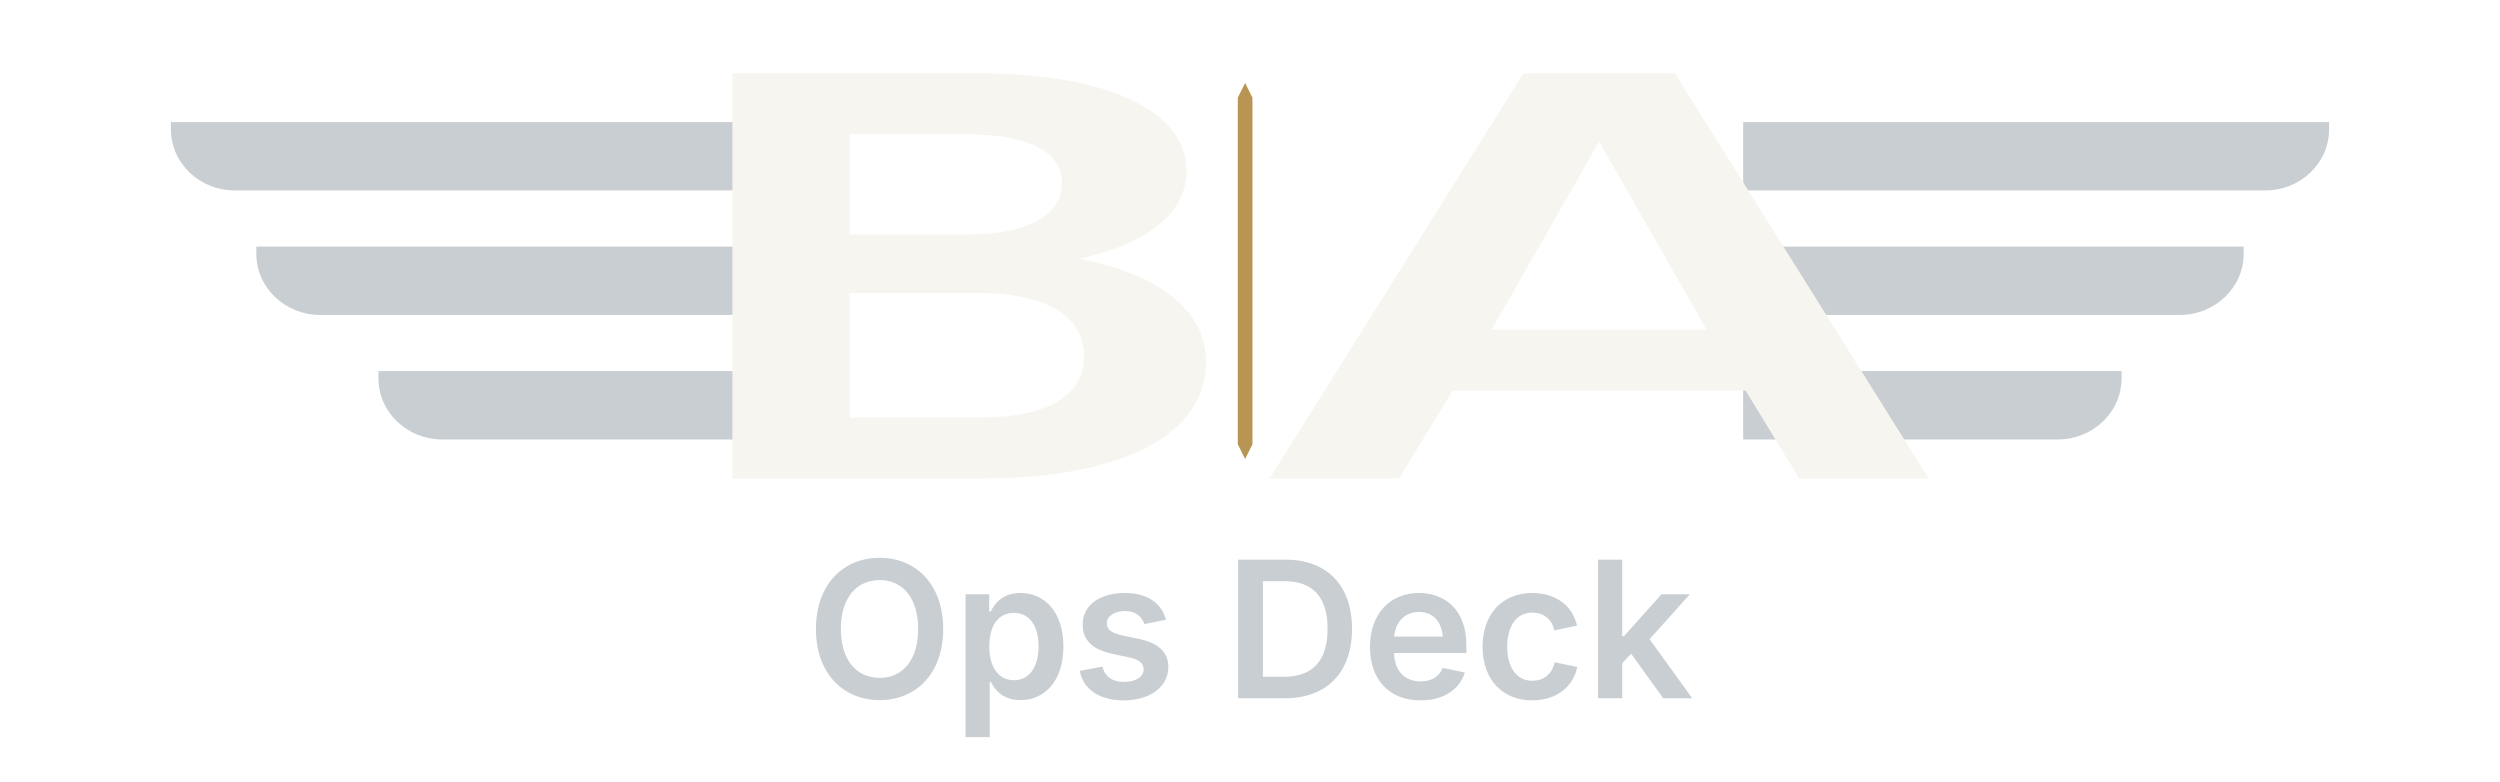
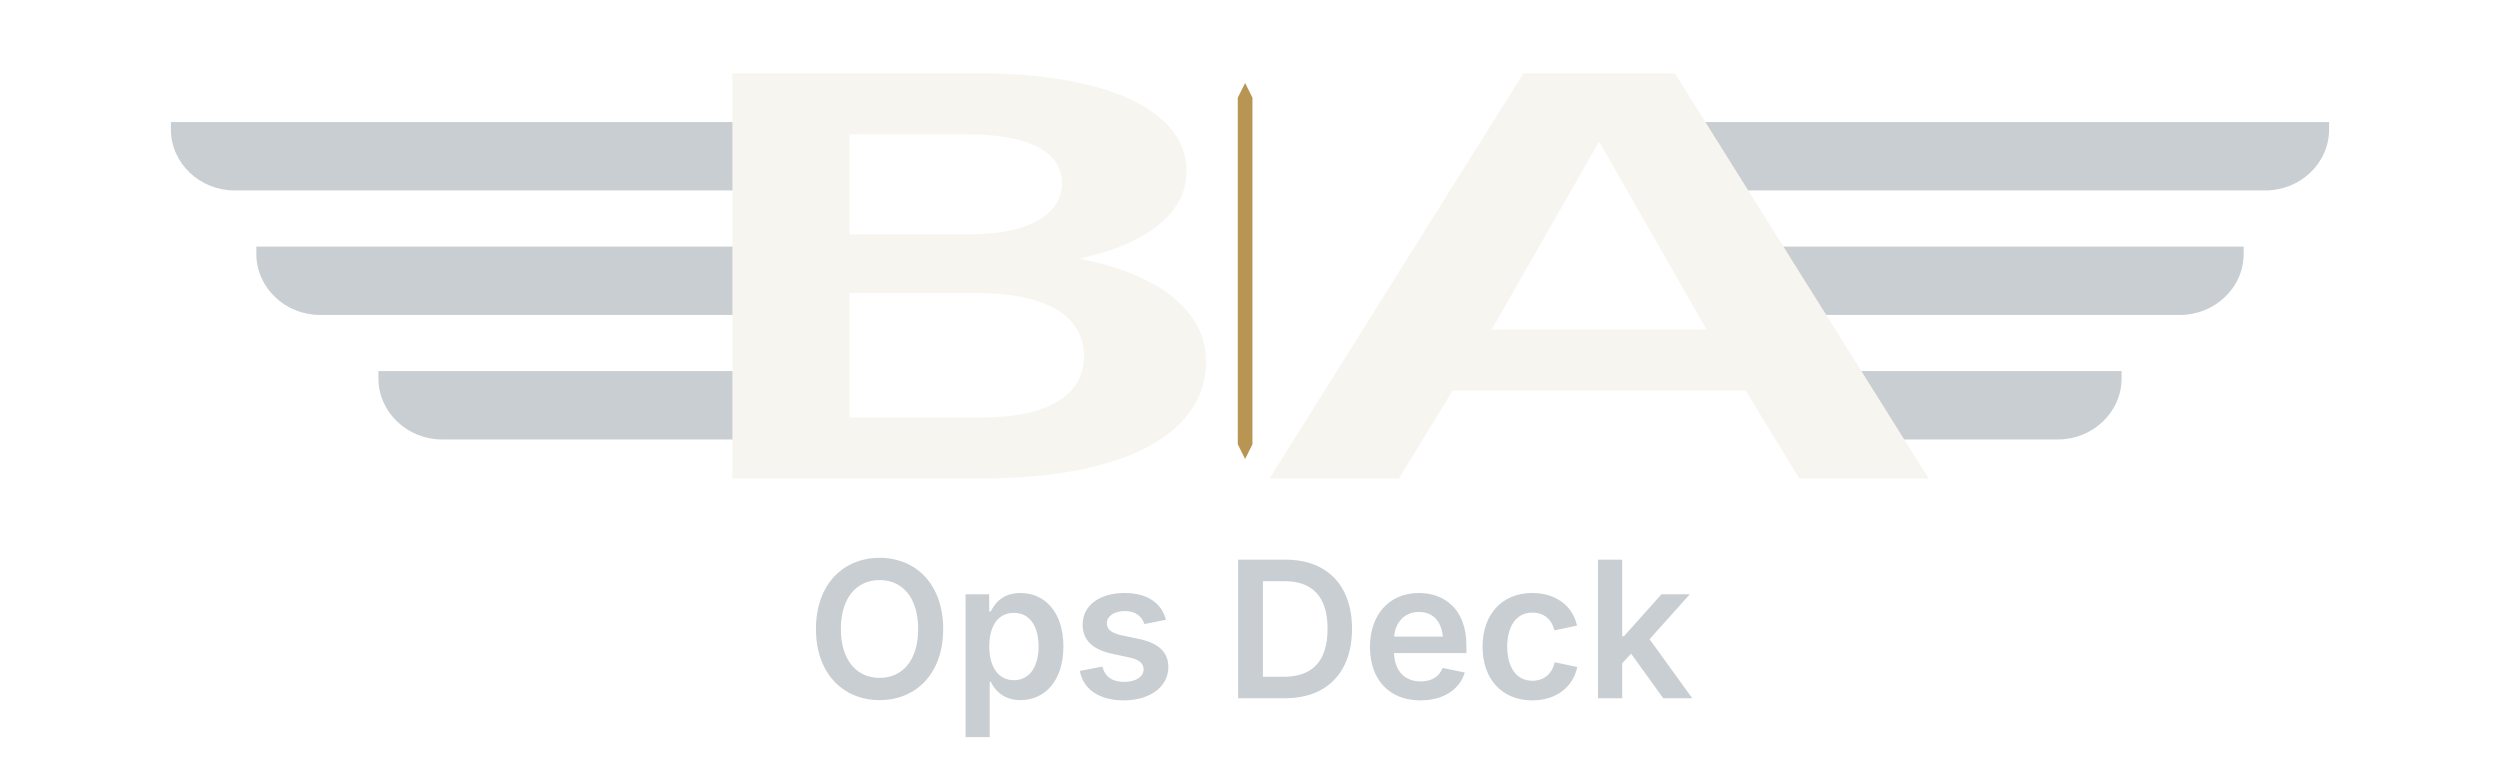
<svg xmlns="http://www.w3.org/2000/svg" viewBox="0 0 1024 320" role="img" aria-labelledby="title description">
  <g fill="#c8ced2">
    <path d="M70 50h240v28H96c-14 0-26-11-26-25v-3Z" />
    <path d="M105 101h205v28H131c-14 0-26-11-26-25v-3Z" />
    <path d="M155 152h155v28H181c-14 0-26-11-26-25v-3Z" />
-     <path d="M714 50h240v3c0 14-12 25-26 25H714V50Z" />
-     <path d="M714 101h205v3c0 14-12 25-26 25H714v-28Z" />
-     <path d="M714 152h155v3c0 14-12 25-26 25H714v-28Z" />
+     <path d="M696 50h258v3c0 14-12 25-26 25H696V50Z" />
+     <path d="M727 101h192v3c0 14-12 25-26 25H727v-28Z" />
+     <path d="M759 152h110v3c0 14-12 25-26 25H759v-28Z" />
  </g>
  <path fill="#f7f5ef" fill-rule="evenodd" d="M300 30h100c55 0 86 16 86 40 0 18-17 30-44 36 32 6 52 21 52 42 0 31-36 48-92 48H300V30Zm48 25v41h49c24 0 38-8 38-21 0-13-14-20-39-20h-48Zm0 65v51h54c27 0 42-9 42-25 0-17-16-26-44-26h-52Z" />
  <path fill="#f7f5ef" fill-rule="evenodd" d="m520 196 104-166h62l104 166h-53l-22-36H595l-22 36h-53Zm91-61h88l-44-77-44 77Z" />
  <path fill="#b89552" d="m507 40 3-6 3 6v142l-3 6-3-6V40Z" />
  <text x="512" y="286" fill="#c8ced2" font-family="Inter, -apple-system, BlinkMacSystemFont, 'Segoe UI', sans-serif" font-size="78" font-weight="600" text-anchor="middle">Ops Deck</text>
</svg>
